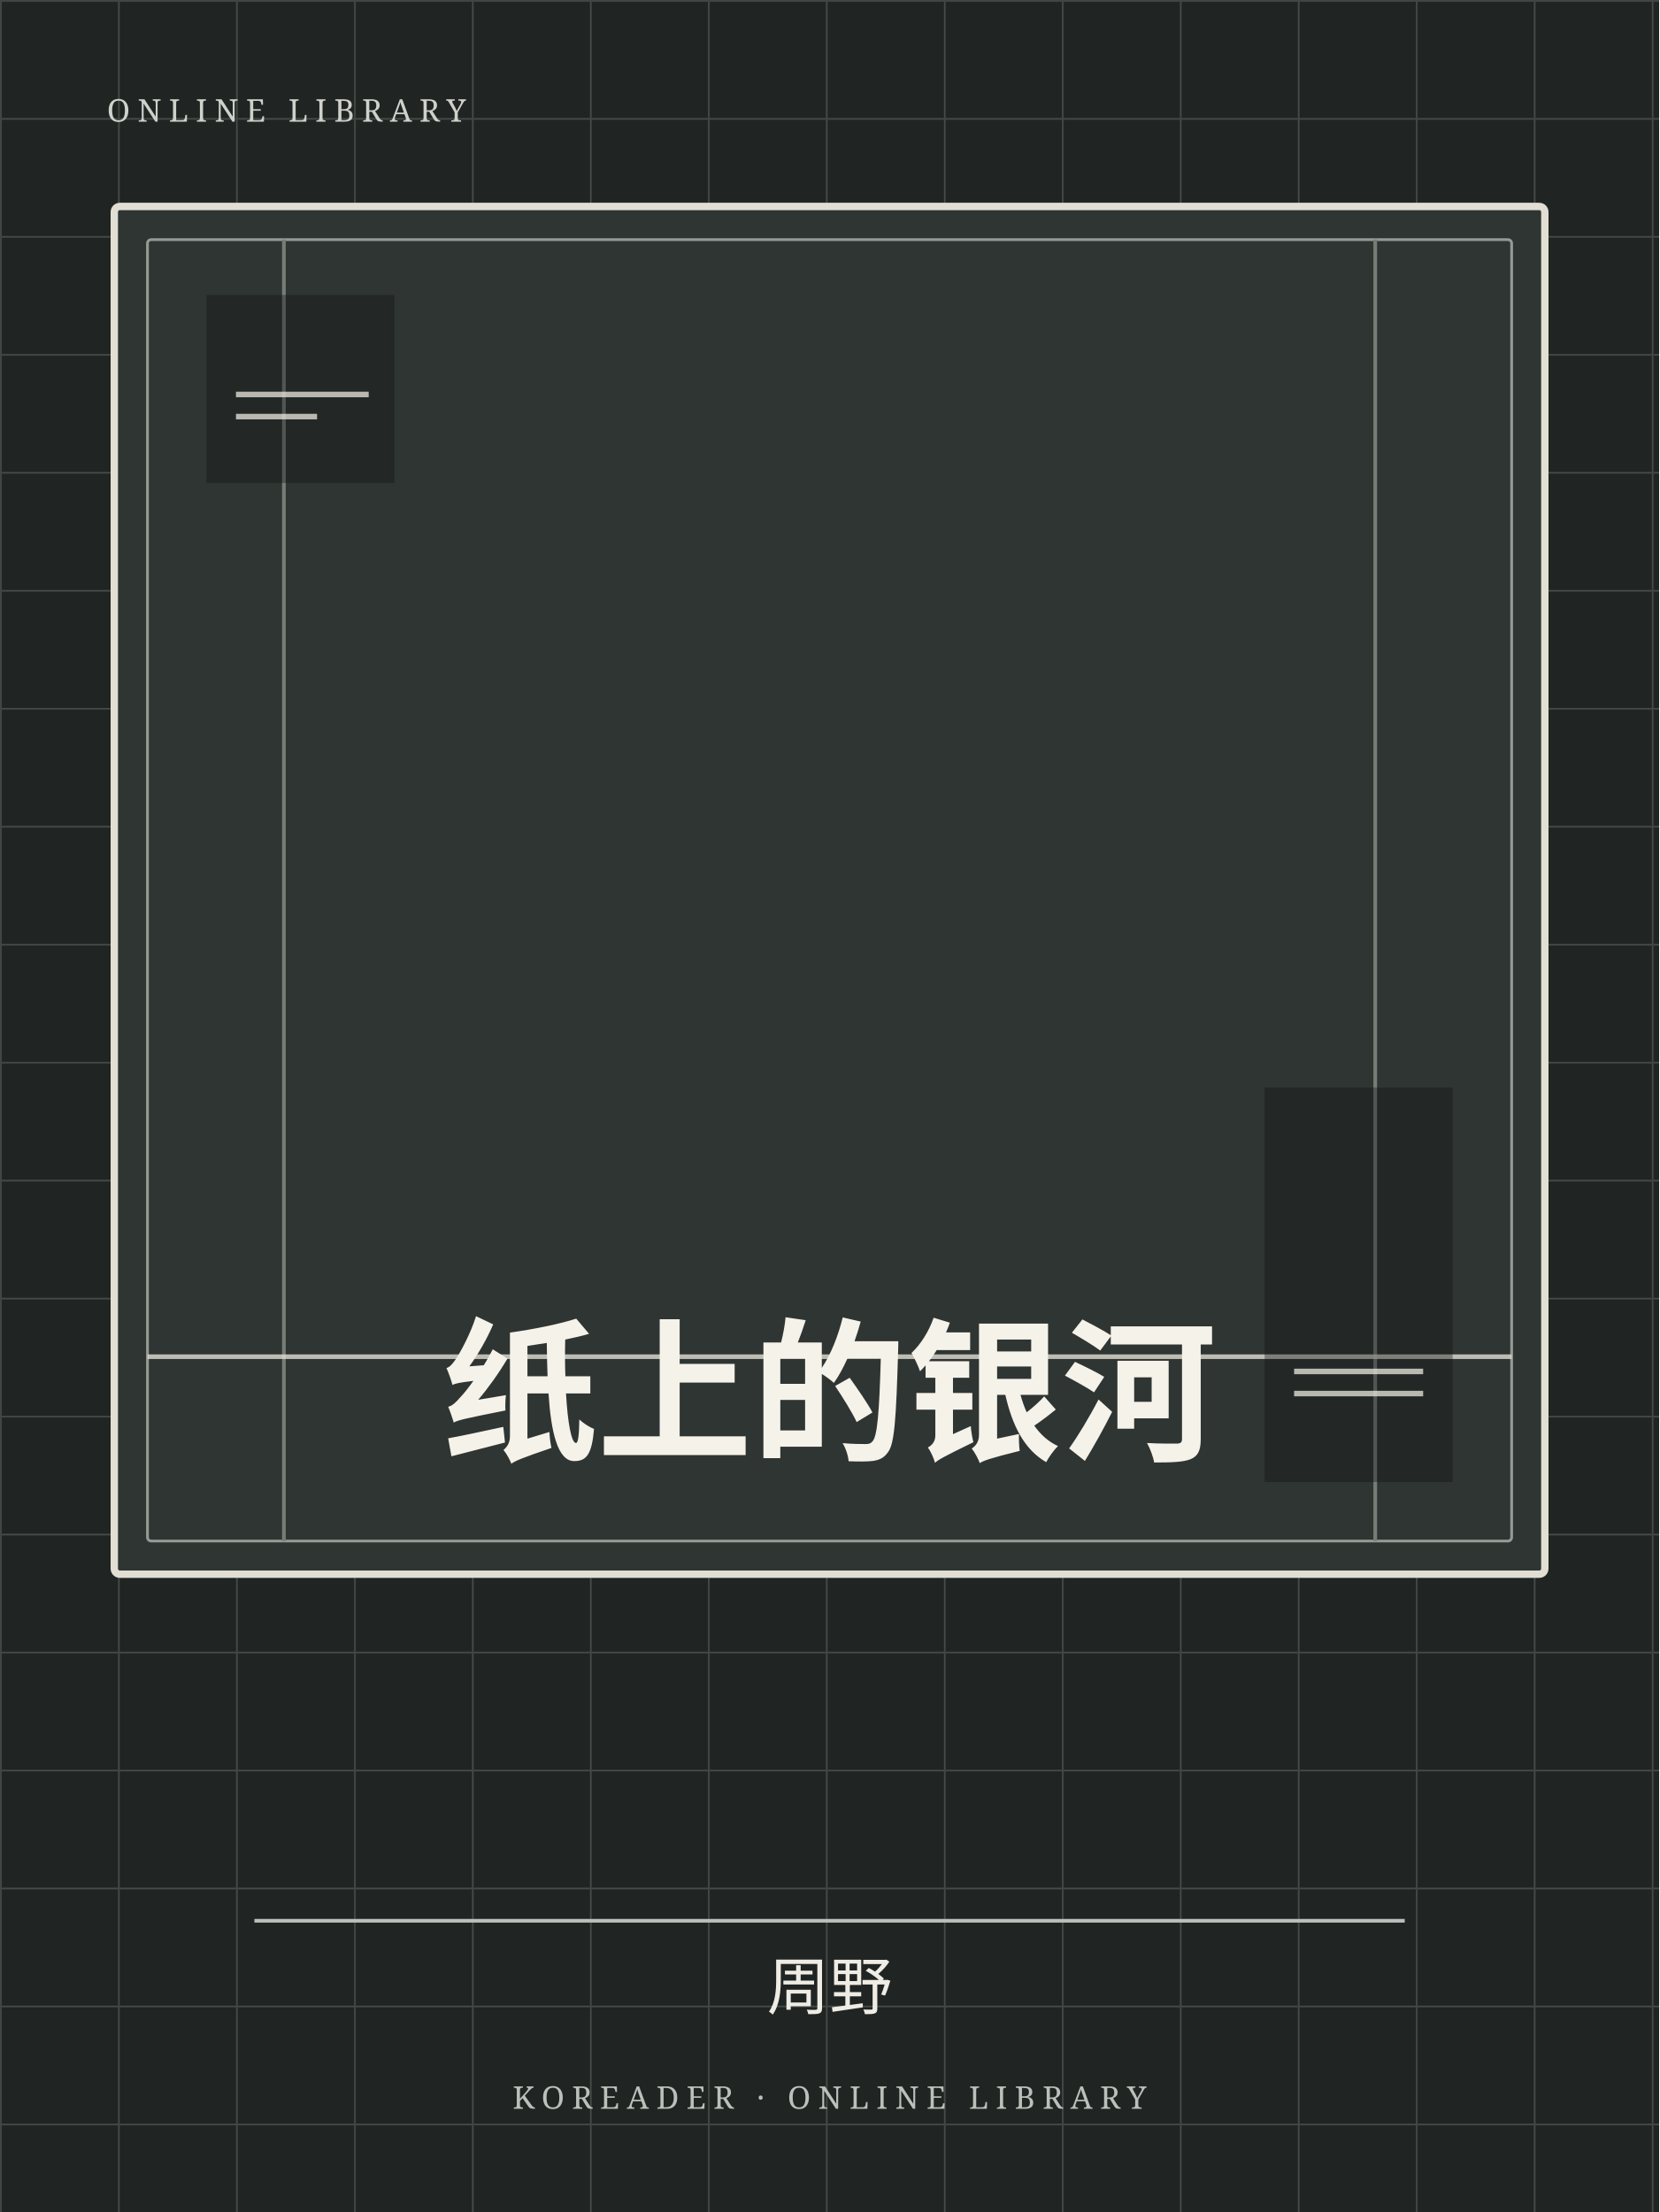
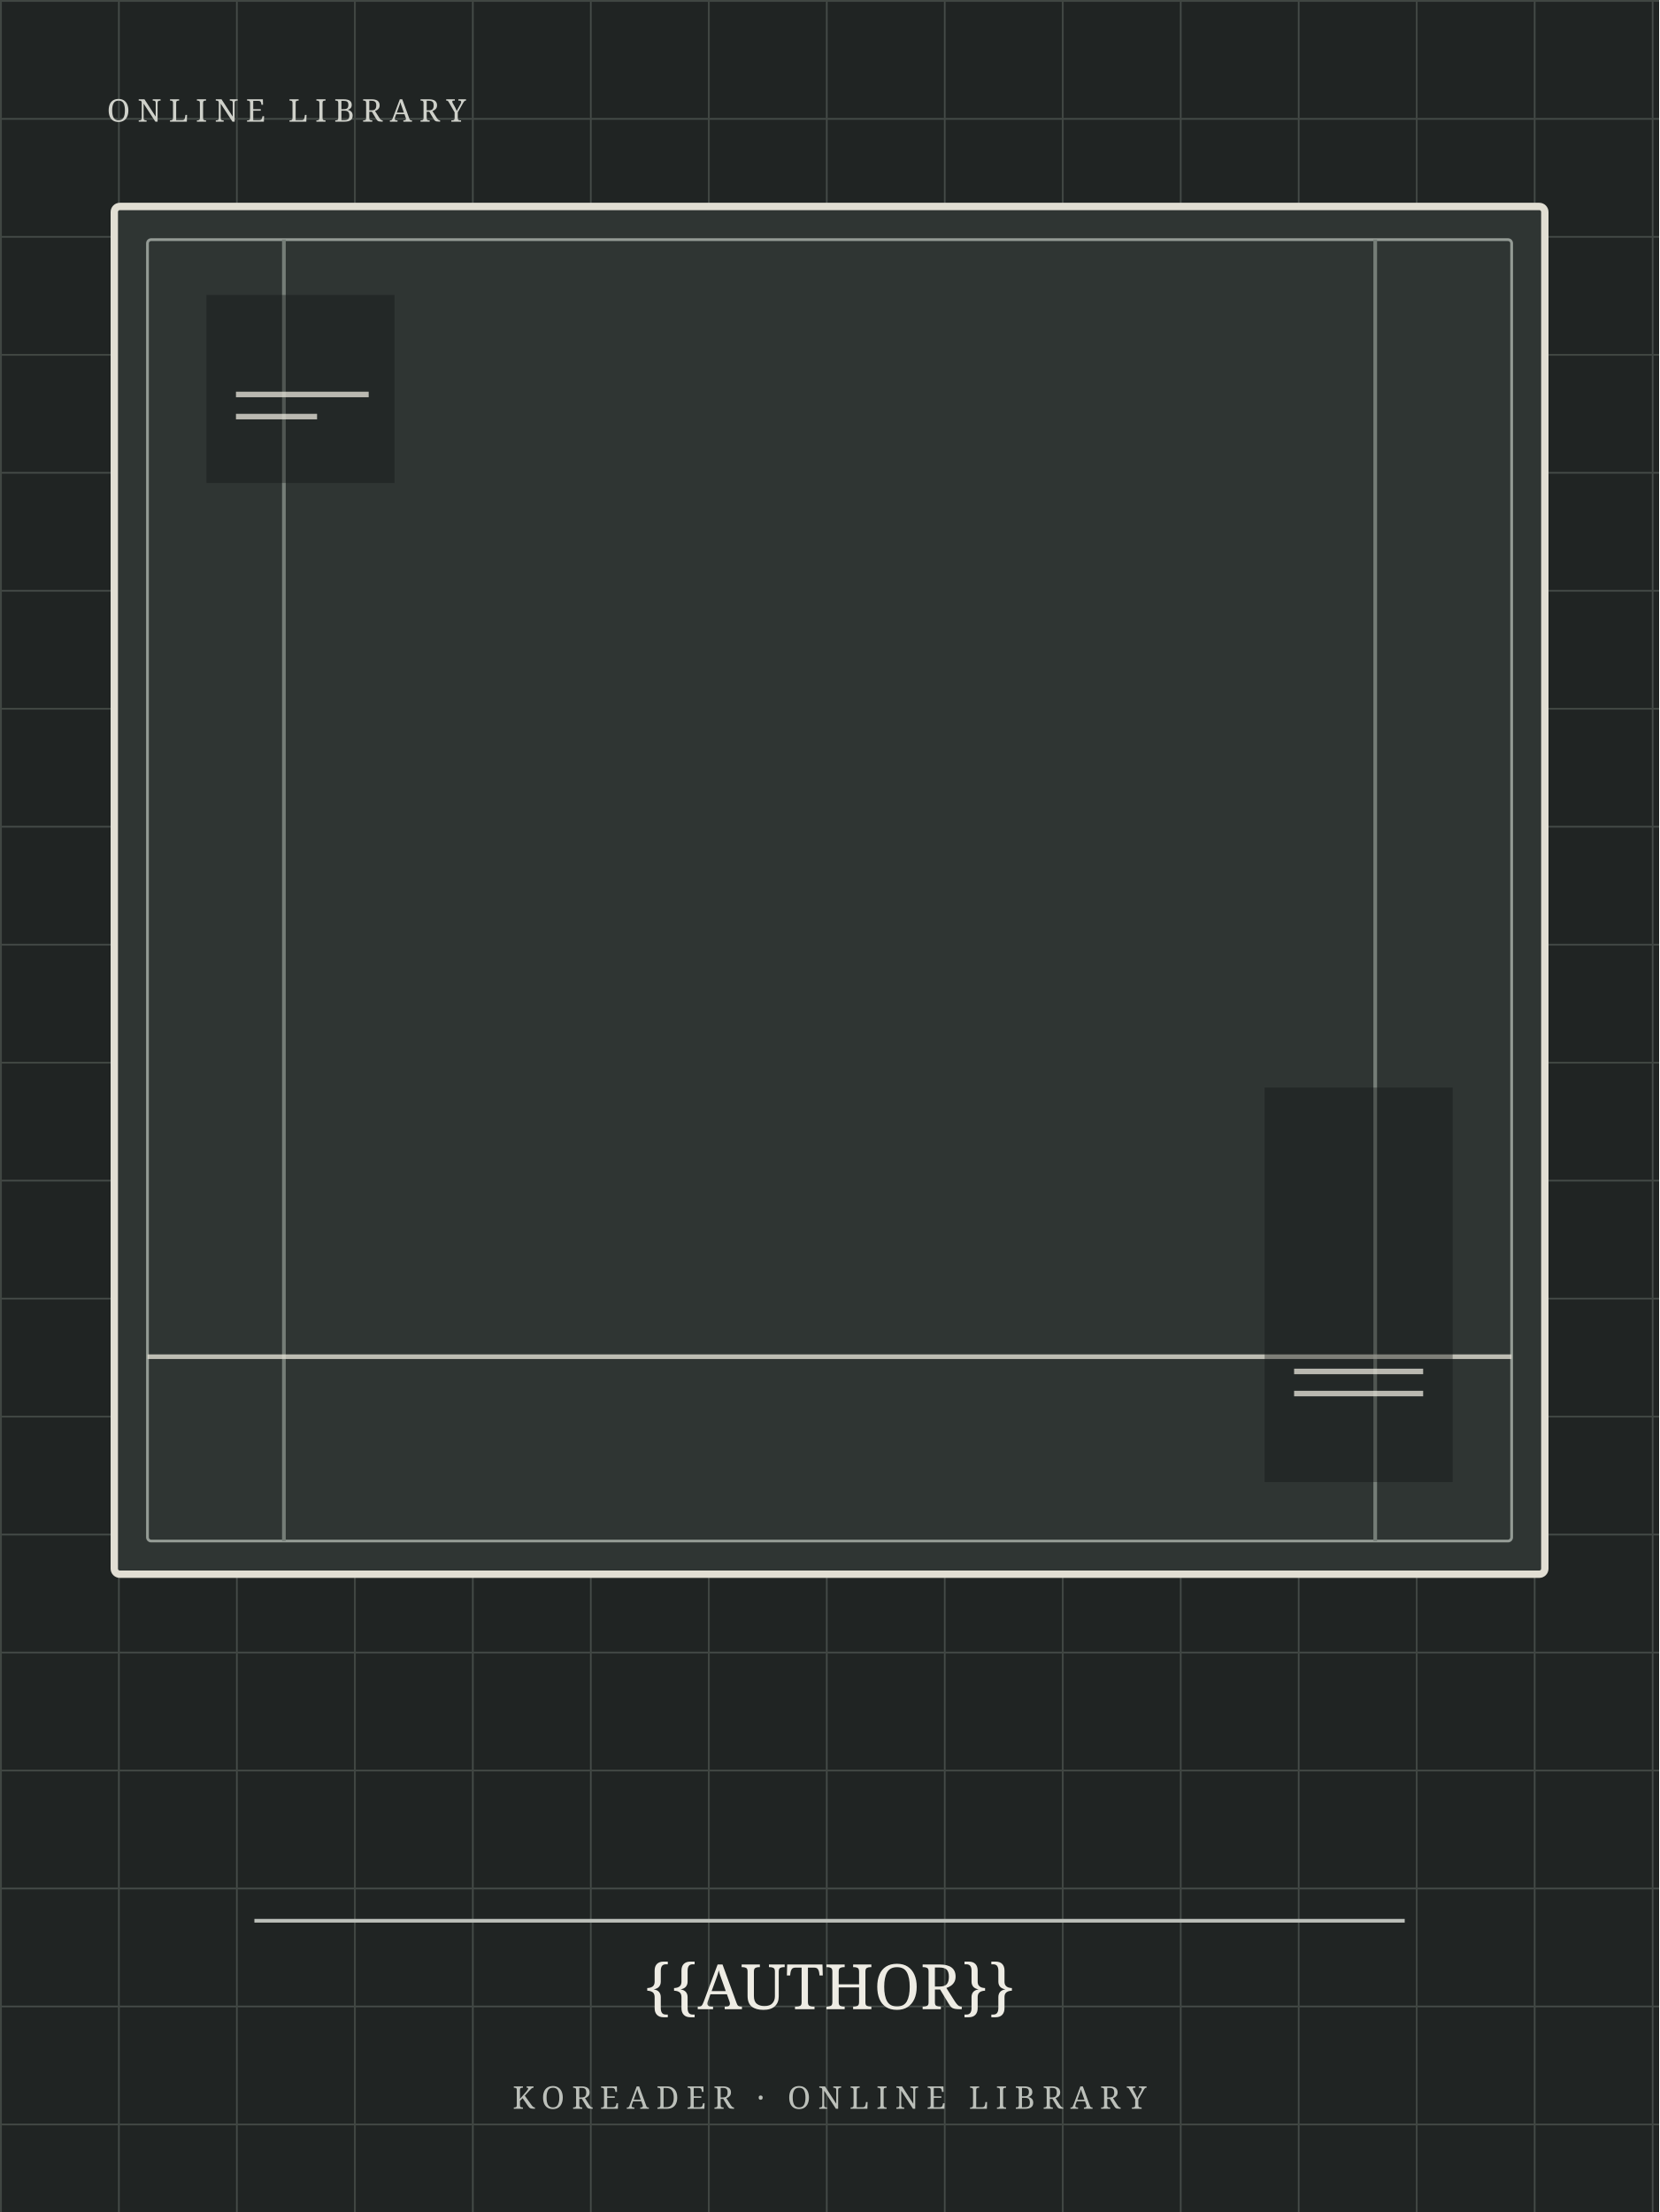
<svg xmlns="http://www.w3.org/2000/svg" width="900" height="1200" viewBox="0 0 900 1200">
  <defs>
    <pattern id="grid" width="64" height="64" patternUnits="userSpaceOnUse">
      <path d="M64 0H0V64" fill="none" stroke="#626a65" stroke-width="2" />
    </pattern>
  </defs>
  <rect width="900" height="1200" fill="#202423" />
  <rect width="900" height="1200" fill="url(#grid)" opacity=".48" />
  <rect x="62" y="112" width="776" height="742" rx="3" fill="#2f3533" stroke="#e1ded3" stroke-width="4" />
  <rect x="80" y="130" width="740" height="706" rx="2" fill="none" stroke="#949b95" stroke-width="1.5" />
  <path d="M154 130V836M746 130V836" stroke="#757d77" stroke-width="2" />
  <path d="M80 736H820" stroke="#e1ded3" stroke-width="2.5" opacity=".8" />
  <g fill="#0e1110" opacity=".36">
    <path d="M112 160h102v102H112z" />
    <path d="M686 590h102v214H686z" />
  </g>
  <g stroke="#ece9df" stroke-width="3" opacity=".75">
    <path d="M128 214h72" />
    <path d="M128 226h44" />
    <path d="M702 744h70" />
    <path d="M702 756h70" />
  </g>
  <text x="58" y="66" font-family="'LXGW WenKai','Kaiti SC','STKaiti','KaiTi',serif" font-size="17" letter-spacing="4" fill="#cfd1ca">ONLINE LIBRARY</text>
-   <text x="450" y="786" text-anchor="middle" font-family="'LXGW WenKai','Kaiti SC','STKaiti','KaiTi',serif" font-size="84" font-weight="600" fill="#f5f2e9">纸上的银河</text>
+   {{TITLE_MARKUP}}
+   
  <line x1="138" y1="1042" x2="762" y2="1042" stroke="#bcc0ba" stroke-width="2" />
-   <text x="450" y="1090" text-anchor="middle" font-family="'LXGW WenKai','Kaiti SC','STKaiti','KaiTi',serif" font-size="34" fill="#eeece4">周野</text>
+   <text x="450" y="1090" text-anchor="middle" font-family="'LXGW WenKai','Kaiti SC','STKaiti','KaiTi',serif" font-size="34" fill="#eeece4">{{AUTHOR}}</text>
  <text x="450" y="1144" text-anchor="middle" font-family="'LXGW WenKai','Kaiti SC','STKaiti','KaiTi',serif" font-size="17" letter-spacing="4" fill="#bcc0ba">KOREADER · ONLINE LIBRARY</text>
</svg>
